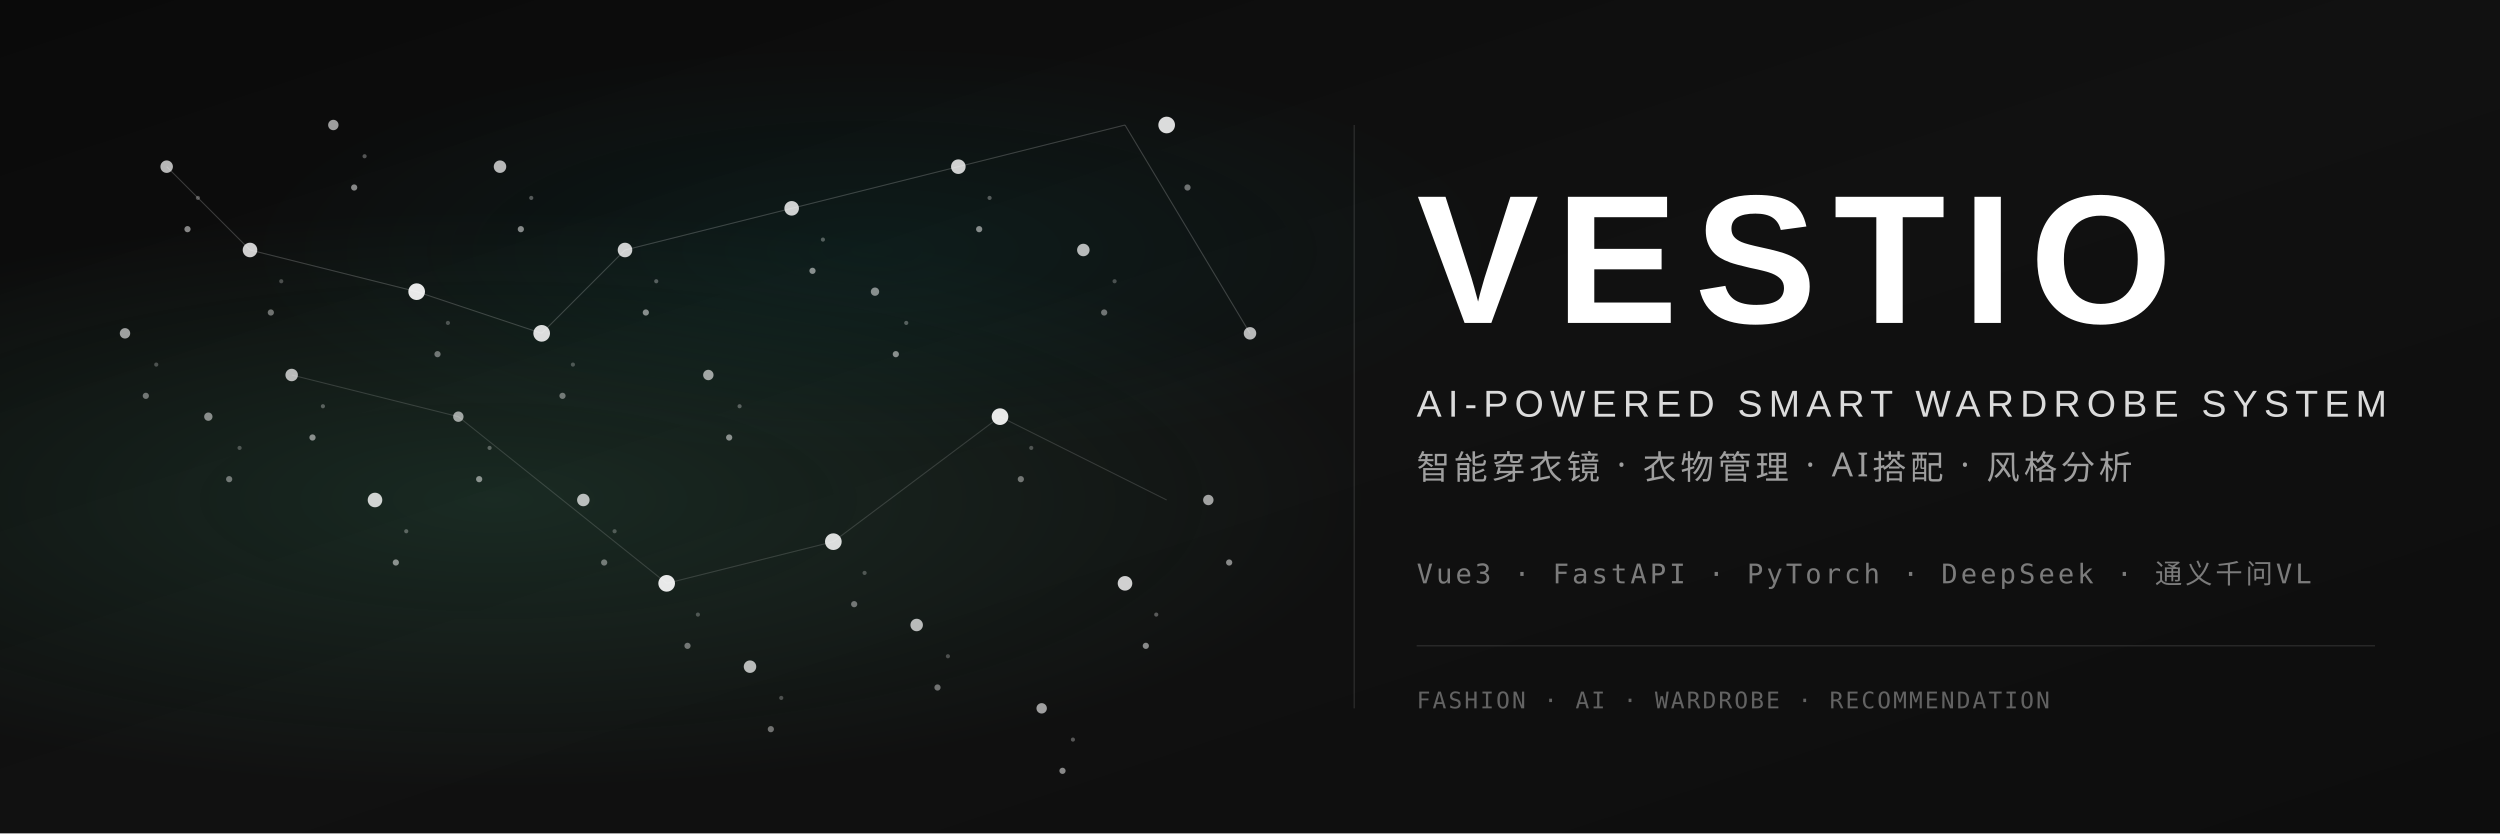
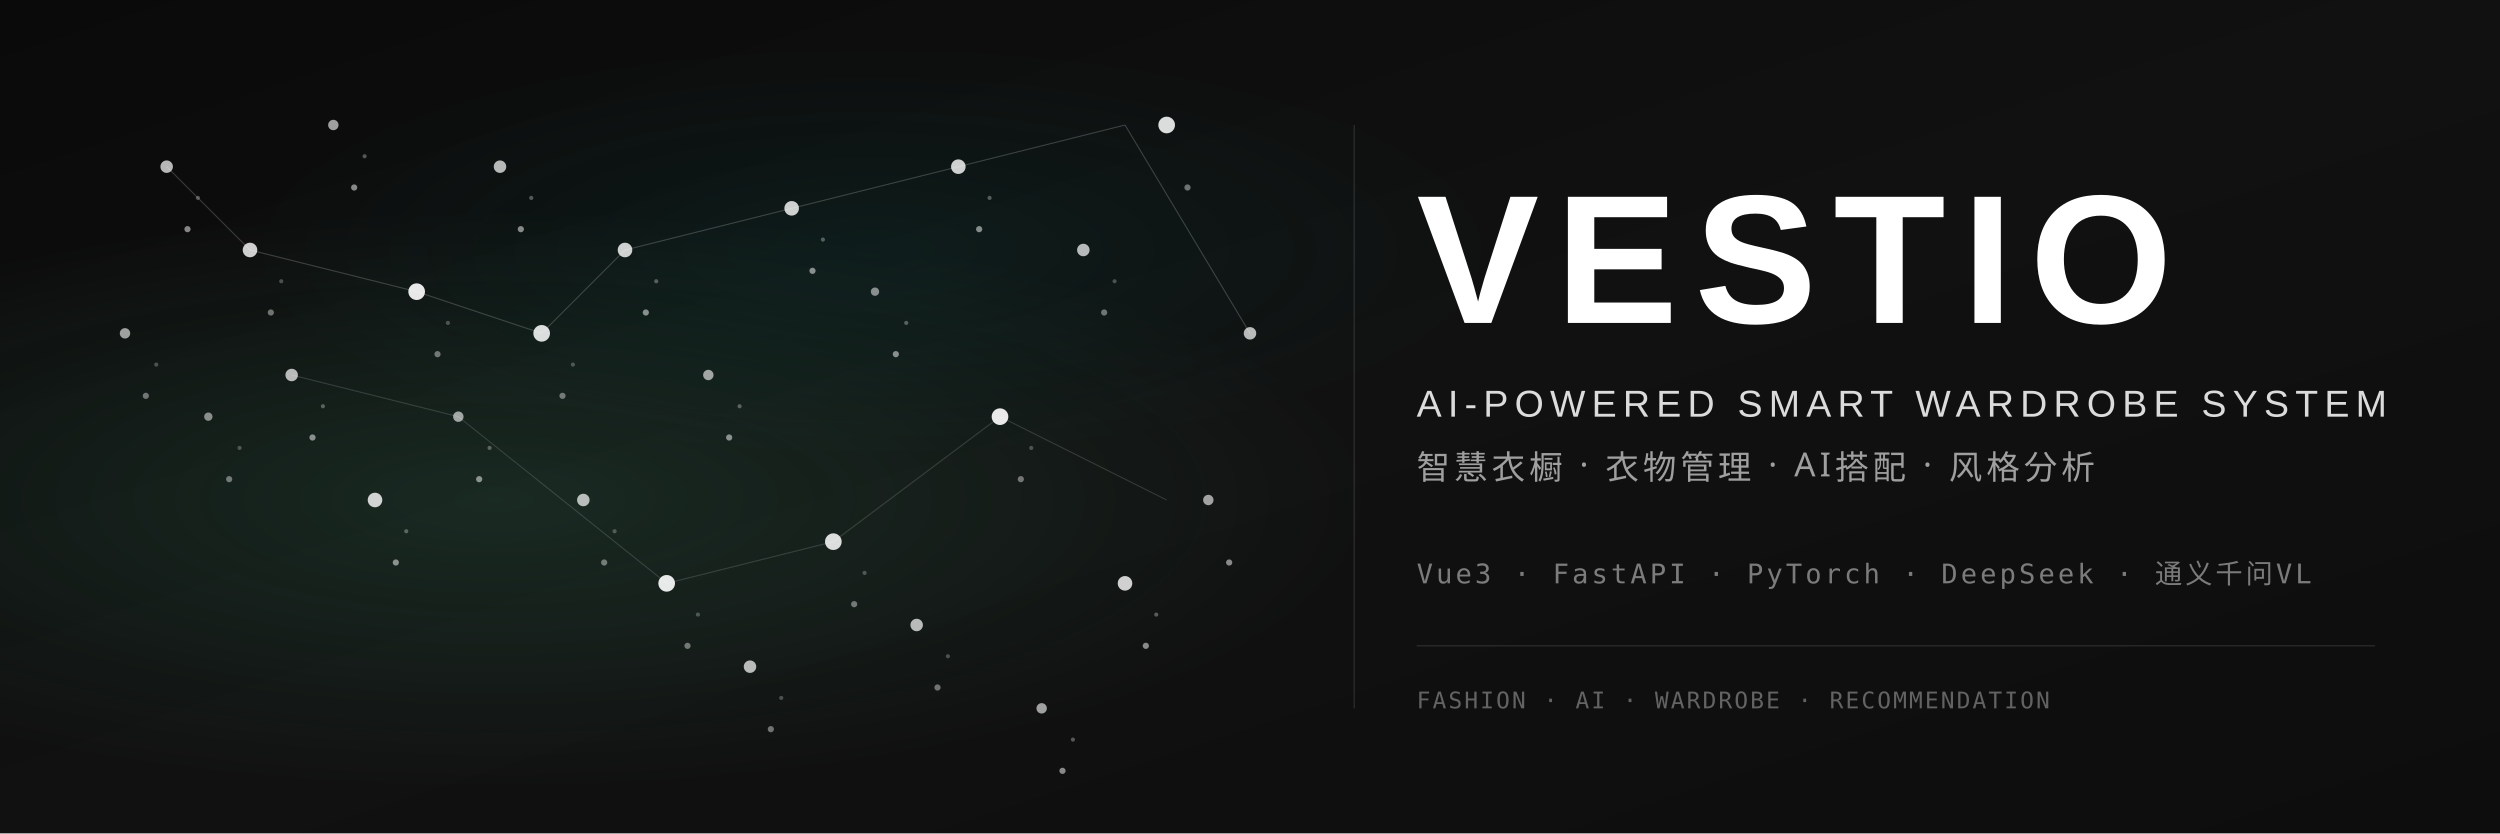
<svg xmlns="http://www.w3.org/2000/svg" viewBox="0 0 1200 400" width="1200" height="400">
  <defs>
    <linearGradient id="bg" x1="0%" y1="0%" x2="100%" y2="100%">
      <stop offset="0%" style="stop-color:#0a0a0a" />
      <stop offset="50%" style="stop-color:#111111" />
      <stop offset="100%" style="stop-color:#0d0d0d" />
    </linearGradient>
    <radialGradient id="dotGlow" cx="30%" cy="50%" r="50%">
      <stop offset="0%" style="stop-color:white;stop-opacity:0.9" />
      <stop offset="60%" style="stop-color:white;stop-opacity:0.4" />
      <stop offset="100%" style="stop-color:white;stop-opacity:0" />
    </radialGradient>
    <radialGradient id="accentGlow" cx="20%" cy="60%" r="35%">
      <stop offset="0%" style="stop-color:#4FC08D;stop-opacity:0.15" />
      <stop offset="100%" style="stop-color:#4FC08D;stop-opacity:0" />
    </radialGradient>
    <radialGradient id="accentGlow2" cx="35%" cy="30%" r="25%">
      <stop offset="0%" style="stop-color:#009688;stop-opacity:0.1" />
      <stop offset="100%" style="stop-color:#009688;stop-opacity:0" />
    </radialGradient>
  </defs>
  <rect width="1200" height="400" fill="url(#bg)" />
  <rect width="1200" height="400" fill="url(#accentGlow)" />
  <rect width="1200" height="400" fill="url(#accentGlow2)" />
  <circle cx="80" cy="80" r="3" fill="white" opacity="0.7" />
  <circle cx="120" cy="120" r="3.5" fill="white" opacity="0.8" />
  <circle cx="160" cy="60" r="2.5" fill="white" opacity="0.6" />
  <circle cx="200" cy="140" r="4" fill="white" opacity="0.9" />
  <circle cx="140" cy="180" r="3" fill="white" opacity="0.7" />
  <circle cx="100" cy="200" r="2" fill="white" opacity="0.5" />
  <circle cx="180" cy="240" r="3.5" fill="white" opacity="0.8" />
  <circle cx="60" cy="160" r="2.5" fill="white" opacity="0.6" />
  <circle cx="240" cy="80" r="3" fill="white" opacity="0.7" />
  <circle cx="260" cy="160" r="4" fill="white" opacity="0.85" />
  <circle cx="220" cy="200" r="2.5" fill="white" opacity="0.6" />
  <circle cx="280" cy="240" r="3" fill="white" opacity="0.7" />
  <circle cx="300" cy="120" r="3.5" fill="white" opacity="0.8" />
  <circle cx="320" cy="280" r="4" fill="white" opacity="0.9" />
  <circle cx="340" cy="180" r="2.5" fill="white" opacity="0.6" />
  <circle cx="360" cy="320" r="3" fill="white" opacity="0.7" />
  <circle cx="380" cy="100" r="3.5" fill="white" opacity="0.8" />
  <circle cx="400" cy="260" r="4" fill="white" opacity="0.85" />
  <circle cx="420" cy="140" r="2" fill="white" opacity="0.5" />
  <circle cx="440" cy="300" r="3" fill="white" opacity="0.7" />
  <circle cx="460" cy="80" r="3.5" fill="white" opacity="0.8" />
  <circle cx="480" cy="200" r="4" fill="white" opacity="0.9" />
  <circle cx="500" cy="340" r="2.5" fill="white" opacity="0.6" />
  <circle cx="520" cy="120" r="3" fill="white" opacity="0.7" />
  <circle cx="540" cy="280" r="3.5" fill="white" opacity="0.8" />
  <circle cx="560" cy="60" r="4" fill="white" opacity="0.85" />
  <circle cx="580" cy="240" r="2.5" fill="white" opacity="0.6" />
  <circle cx="600" cy="160" r="3" fill="white" opacity="0.7" />
  <circle cx="90" cy="110" r="1.5" fill="white" opacity="0.5" />
  <circle cx="130" cy="150" r="1.5" fill="white" opacity="0.4" />
  <circle cx="170" cy="90" r="1.5" fill="white" opacity="0.5" />
  <circle cx="210" cy="170" r="1.5" fill="white" opacity="0.4" />
  <circle cx="150" cy="210" r="1.5" fill="white" opacity="0.5" />
  <circle cx="110" cy="230" r="1.5" fill="white" opacity="0.4" />
  <circle cx="190" cy="270" r="1.5" fill="white" opacity="0.5" />
  <circle cx="70" cy="190" r="1.5" fill="white" opacity="0.4" />
  <circle cx="250" cy="110" r="1.5" fill="white" opacity="0.5" />
  <circle cx="270" cy="190" r="1.5" fill="white" opacity="0.4" />
  <circle cx="230" cy="230" r="1.5" fill="white" opacity="0.5" />
  <circle cx="290" cy="270" r="1.5" fill="white" opacity="0.4" />
  <circle cx="310" cy="150" r="1.5" fill="white" opacity="0.5" />
  <circle cx="330" cy="310" r="1.5" fill="white" opacity="0.4" />
  <circle cx="350" cy="210" r="1.5" fill="white" opacity="0.5" />
  <circle cx="370" cy="350" r="1.5" fill="white" opacity="0.4" />
  <circle cx="390" cy="130" r="1.5" fill="white" opacity="0.5" />
  <circle cx="410" cy="290" r="1.5" fill="white" opacity="0.4" />
  <circle cx="430" cy="170" r="1.5" fill="white" opacity="0.5" />
  <circle cx="450" cy="330" r="1.5" fill="white" opacity="0.4" />
  <circle cx="470" cy="110" r="1.5" fill="white" opacity="0.5" />
  <circle cx="490" cy="230" r="1.5" fill="white" opacity="0.4" />
  <circle cx="510" cy="370" r="1.5" fill="white" opacity="0.5" />
  <circle cx="530" cy="150" r="1.5" fill="white" opacity="0.4" />
  <circle cx="550" cy="310" r="1.5" fill="white" opacity="0.5" />
  <circle cx="570" cy="90" r="1.5" fill="white" opacity="0.4" />
  <circle cx="590" cy="270" r="1.5" fill="white" opacity="0.5" />
  <circle cx="95" cy="95" r="1" fill="white" opacity="0.3" />
  <circle cx="135" cy="135" r="1" fill="white" opacity="0.25" />
  <circle cx="175" cy="75" r="1" fill="white" opacity="0.3" />
  <circle cx="215" cy="155" r="1" fill="white" opacity="0.25" />
  <circle cx="155" cy="195" r="1" fill="white" opacity="0.3" />
  <circle cx="115" cy="215" r="1" fill="white" opacity="0.25" />
  <circle cx="195" cy="255" r="1" fill="white" opacity="0.3" />
  <circle cx="75" cy="175" r="1" fill="white" opacity="0.25" />
  <circle cx="255" cy="95" r="1" fill="white" opacity="0.3" />
  <circle cx="275" cy="175" r="1" fill="white" opacity="0.25" />
  <circle cx="235" cy="215" r="1" fill="white" opacity="0.3" />
  <circle cx="295" cy="255" r="1" fill="white" opacity="0.25" />
  <circle cx="315" cy="135" r="1" fill="white" opacity="0.3" />
  <circle cx="335" cy="295" r="1" fill="white" opacity="0.25" />
  <circle cx="355" cy="195" r="1" fill="white" opacity="0.3" />
  <circle cx="375" cy="335" r="1" fill="white" opacity="0.25" />
  <circle cx="395" cy="115" r="1" fill="white" opacity="0.3" />
  <circle cx="415" cy="275" r="1" fill="white" opacity="0.25" />
  <circle cx="435" cy="155" r="1" fill="white" opacity="0.3" />
  <circle cx="455" cy="315" r="1" fill="white" opacity="0.25" />
  <circle cx="475" cy="95" r="1" fill="white" opacity="0.3" />
  <circle cx="495" cy="215" r="1" fill="white" opacity="0.25" />
  <circle cx="515" cy="355" r="1" fill="white" opacity="0.3" />
  <circle cx="535" cy="135" r="1" fill="white" opacity="0.25" />
  <circle cx="555" cy="295" r="1" fill="white" opacity="0.3" />
  <line x1="80" y1="80" x2="120" y2="120" stroke="white" stroke-width="0.5" opacity="0.2" />
  <line x1="120" y1="120" x2="200" y2="140" stroke="white" stroke-width="0.5" opacity="0.2" />
  <line x1="200" y1="140" x2="260" y2="160" stroke="white" stroke-width="0.5" opacity="0.2" />
  <line x1="260" y1="160" x2="300" y2="120" stroke="white" stroke-width="0.5" opacity="0.2" />
  <line x1="300" y1="120" x2="380" y2="100" stroke="white" stroke-width="0.5" opacity="0.2" />
  <line x1="380" y1="100" x2="460" y2="80" stroke="white" stroke-width="0.5" opacity="0.2" />
  <line x1="460" y1="80" x2="540" y2="60" stroke="white" stroke-width="0.5" opacity="0.2" />
  <line x1="540" y1="60" x2="600" y2="160" stroke="white" stroke-width="0.5" opacity="0.2" />
  <line x1="140" y1="180" x2="220" y2="200" stroke="white" stroke-width="0.5" opacity="0.15" />
  <line x1="220" y1="200" x2="320" y2="280" stroke="white" stroke-width="0.5" opacity="0.15" />
  <line x1="320" y1="280" x2="400" y2="260" stroke="white" stroke-width="0.5" opacity="0.15" />
  <line x1="400" y1="260" x2="480" y2="200" stroke="white" stroke-width="0.5" opacity="0.15" />
  <line x1="480" y1="200" x2="560" y2="240" stroke="white" stroke-width="0.5" opacity="0.15" />
  <line x1="650" y1="60" x2="650" y2="340" stroke="white" stroke-width="0.5" opacity="0.15" />
  <text x="680" y="155" font-family="'SF Pro Display', 'Helvetica Neue', Arial, sans-serif" font-size="88" font-weight="800" fill="white" letter-spacing="8">VESTIO</text>
  <text x="680" y="200" font-family="'SF Pro Display', 'Helvetica Neue', Arial, sans-serif" font-size="18" font-weight="400" fill="white" opacity="0.85" letter-spacing="3">AI-POWERED SMART WARDROBE SYSTEM</text>
-   <text x="680" y="230" font-family="'Noto Sans SC', 'PingFang SC', 'Microsoft YaHei', sans-serif" font-size="16" font-weight="300" fill="white" opacity="0.6" letter-spacing="2">智能穿衣镜 · 衣物管理 · AI搭配 · 风格分析</text>
+   <text x="680" y="230" font-family="'Noto Sans SC', 'PingFang SC', 'Microsoft YaHei', sans-serif" font-size="16" font-weight="300" fill="white" opacity="0.6" letter-spacing="2">智慧衣橱 · 衣物管理 · AI搭配 · 风格分析</text>
  <text x="680" y="280" font-family="'SF Mono', 'Fira Code', 'Consolas', monospace" font-size="13" fill="white" opacity="0.45" letter-spacing="1.5">Vue3 · FastAPI · PyTorch · DeepSeek · 通义千问VL</text>
  <line x1="680" y1="310" x2="1140" y2="310" stroke="white" stroke-width="0.5" opacity="0.15" />
  <text x="680" y="340" font-family="'SF Mono', 'Fira Code', 'Consolas', monospace" font-size="11" fill="white" opacity="0.35" letter-spacing="1">FASHION · AI · WARDROBE · RECOMMENDATION</text>
</svg>
